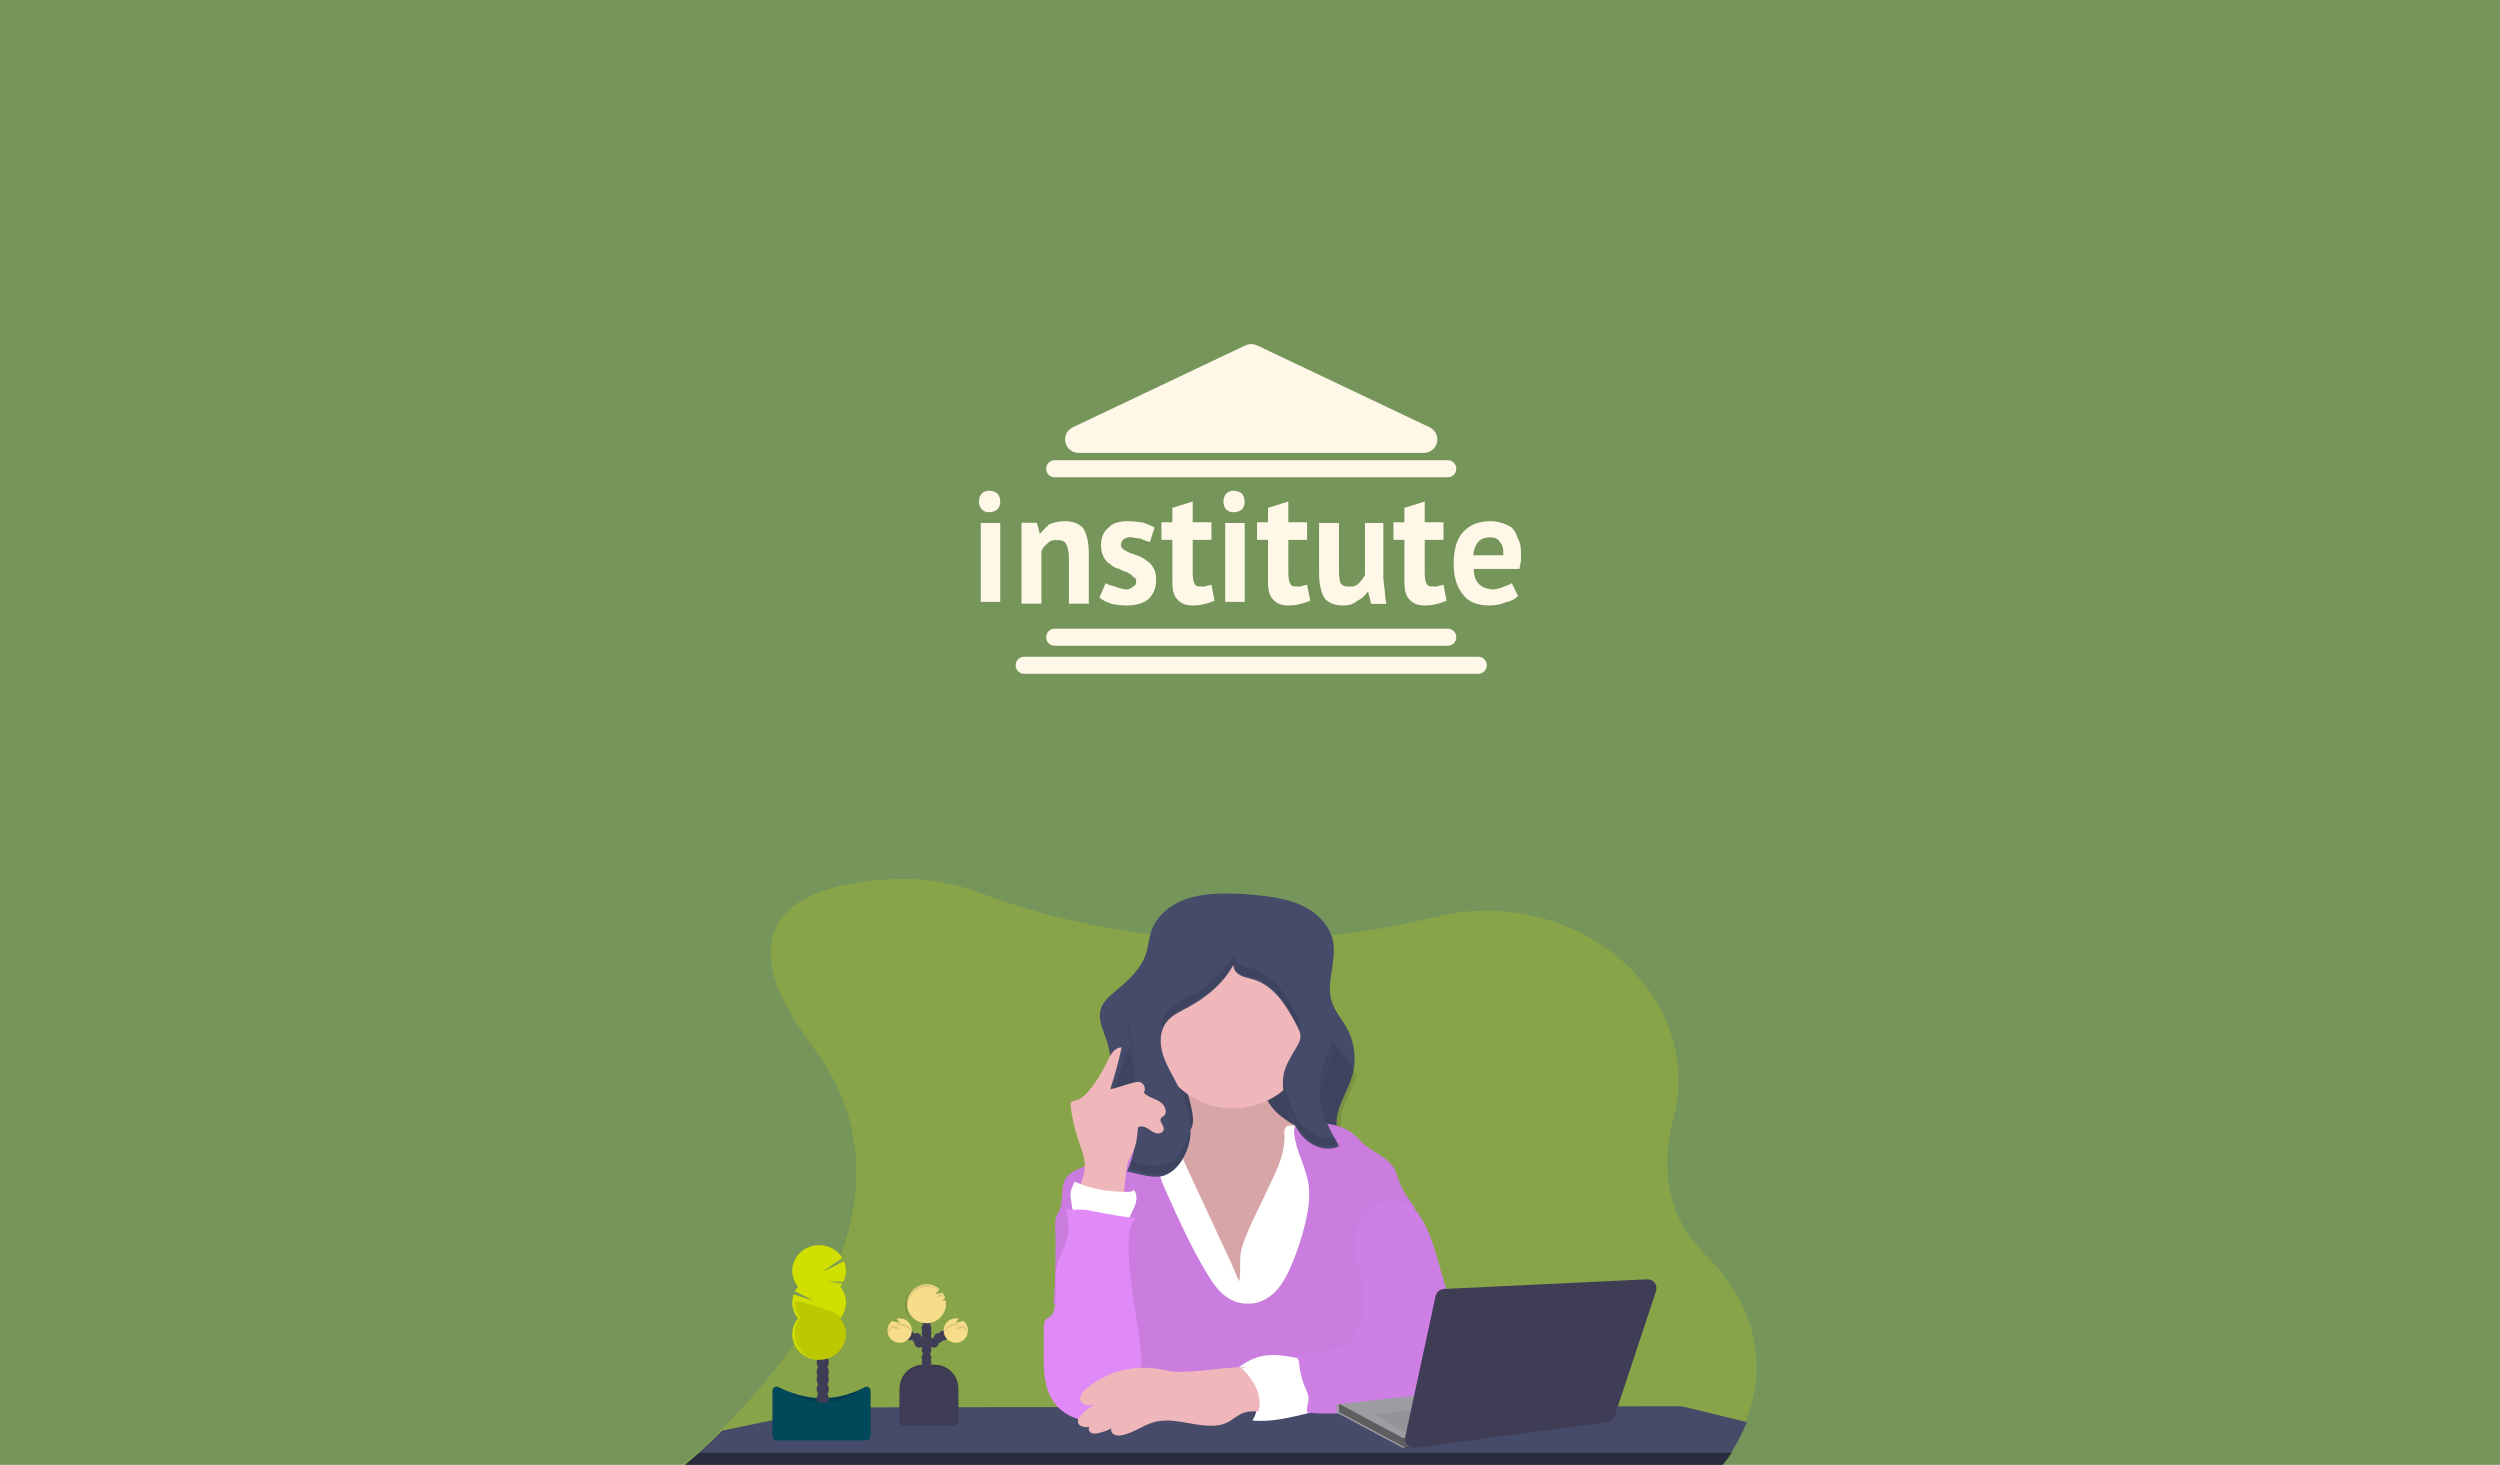
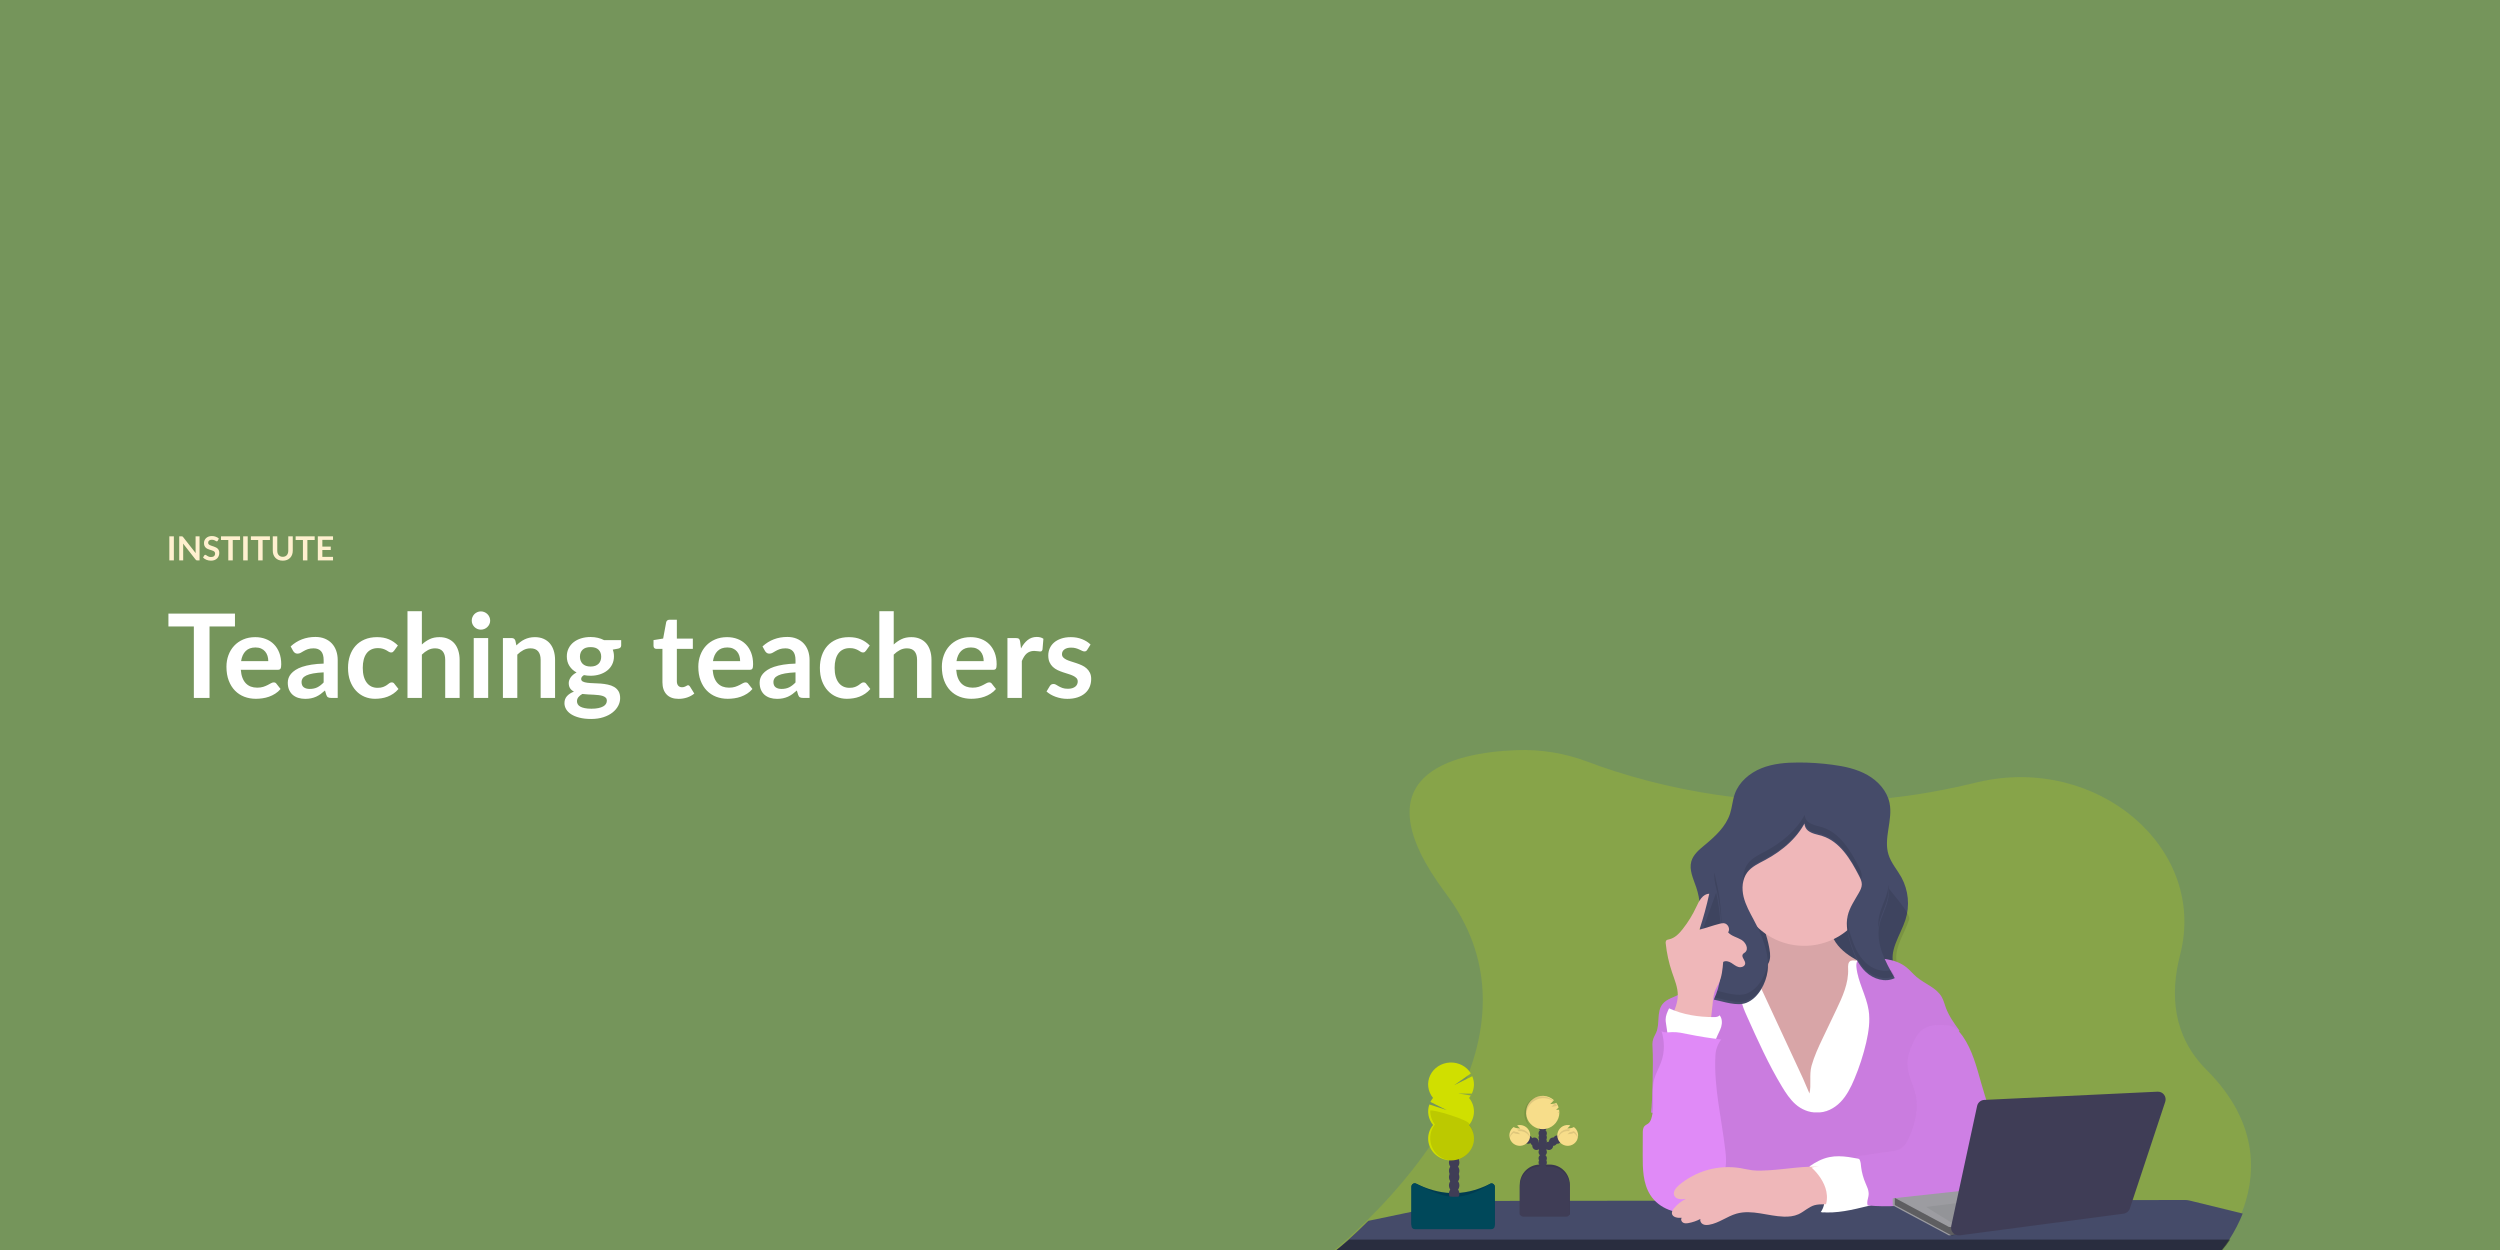
- <svg xmlns="http://www.w3.org/2000/svg" xmlns:xlink="http://www.w3.org/1999/xlink" width="1024px" height="600px" viewBox="0 0 1024 600" version="1.1">
-   <defs>
-     <filter id="filter-1">
-       <feColorMatrix in="SourceGraphic" type="matrix" values="0 0 0 0 1 0 0 0 0 0.941 0 0 0 0 0.81 0 0 0 1 0" />
-     </filter>
-     <path d="M0.725,72.219 L8.706,72.219 L8.706,104.531 L0.725,104.531 L0.725,72.219 Z M0,63.406 C0,62.236 0.376,61.182 1.024,60.259 C1.879,59.436 2.919,59 4.097,59 C5.577,59 6.652,59.436 7.682,60.259 C8.295,61.182 8.706,62.236 8.706,63.406 C8.706,64.705 8.295,65.737 7.682,66.554 C6.652,67.397 5.577,67.812 4.097,67.812 C2.919,67.812 1.879,67.397 1.024,66.554 C0.376,65.737 0,64.705 0,63.406 Z M36.835,105.266 L36.835,86.426 C36.76,83.928 36.392,82 35.582,80.579 C34.916,79.634 33.662,79.042 31.823,79.28 C30.332,79.042 29.015,79.513 28.063,80.579 C26.865,81.397 26.095,82.57 25.557,83.828 L25.557,105.266 L17.412,105.266 L17.412,72.134 L23.677,72.134 L24.93,76.681 L24.93,76.681 C26.095,75.34 27.381,74.113 28.69,72.784 C30.585,72.01 32.65,71.484 34.955,71.484 C36.739,71.484 38.13,71.703 39.341,72.134 C40.575,72.58 41.608,73.303 42.474,74.083 C43.294,75.318 43.927,76.687 44.354,78.63 C44.77,80.149 44.98,82.285 44.98,85.127 L44.98,105.266 L36.835,105.266 Z M64.392,96.231 C64.37,95.192 64.014,94.495 63.137,94.278 C62.587,93.449 61.707,92.969 60.627,92.324 C59.609,92.098 58.456,91.651 57.49,91.022 C55.939,90.736 54.786,90.104 53.725,89.068 C52.689,88.492 51.808,87.467 51.216,86.463 C50.382,84.983 50.025,83.382 49.961,81.253 C50.025,78.196 50.948,75.733 53.098,74.089 C54.639,72.334 57.303,71.484 60.627,71.484 C63.175,71.484 65.335,71.746 67.529,72.136 C69.194,72.792 70.704,73.38 71.922,74.089 L70.039,79.95 C69.005,79.786 67.788,79.372 66.275,78.648 C64.852,78.501 63.363,78.283 61.882,77.997 C59.421,78.283 58.204,79.263 58.118,81.253 C58.204,82.009 58.561,82.641 59.373,83.207 C59.987,83.6 60.868,84.046 61.882,84.509 C62.965,84.874 64.118,85.321 65.647,85.812 C66.635,86.28 67.788,86.901 68.784,87.765 C69.886,88.426 70.766,89.418 71.294,90.37 C72.193,91.858 72.549,93.427 72.549,95.58 C72.549,98.657 71.532,101.261 69.412,103.395 C67.463,105.052 64.412,106 60.627,106 C58.12,106 56.034,105.706 54.353,105.349 C52.133,104.529 50.55,103.843 49.333,102.744 L51.843,96.883 C52.563,97.284 53.842,97.84 55.608,98.185 C57.03,98.929 58.666,99.201 60.627,99.488 C61.56,99.201 62.535,98.962 63.137,98.185 C64.003,98.003 64.37,97.197 64.392,96.231 Z M74.725,71.925 L79.206,71.925 L79.206,66.027 L87.528,63.406 L87.528,71.925 L95.21,71.925 L95.21,79.133 L87.528,79.133 L87.528,92.239 C87.502,94.289 87.727,95.929 88.168,96.826 C88.625,97.91 89.471,98.406 90.729,98.137 C91.568,98.406 92.306,98.318 92.649,98.137 C93.548,97.966 94.243,97.701 95.21,97.481 L96.49,104.034 C95.335,104.525 93.986,105.009 92.649,105.345 C90.905,105.802 89.342,106 87.528,106 C84.805,106 82.633,105.219 81.127,103.379 C79.851,102.093 79.155,99.528 79.206,96.171 L79.206,79.133 L74.725,79.133 L74.725,71.925 Z M100.843,72.219 L108.824,72.219 L108.824,104.531 L100.843,104.531 L100.843,72.219 Z M100.118,63.406 C100.118,62.236 100.493,61.182 101.142,60.259 C101.997,59.436 103.037,59 104.215,59 C105.694,59 106.769,59.436 107.799,60.259 C108.413,61.182 108.824,62.236 108.824,63.406 C108.824,64.705 108.413,65.737 107.799,66.554 C106.769,67.397 105.694,67.812 104.215,67.812 C103.037,67.812 101.997,67.397 101.142,66.554 C100.493,65.737 100.118,64.705 100.118,63.406 Z M113.902,71.925 L118.383,71.925 L118.383,66.027 L126.705,63.406 L126.705,71.925 L134.386,71.925 L134.386,79.133 L126.705,79.133 L126.705,92.239 C126.678,94.289 126.903,95.929 127.345,96.826 C127.802,97.91 128.647,98.406 129.905,98.137 C130.744,98.406 131.483,98.318 131.826,98.137 C132.724,97.966 133.42,97.701 134.386,97.481 L135.667,104.034 C134.511,104.525 133.163,105.009 131.826,105.345 C130.081,105.802 128.519,106 126.705,106 C123.982,106 121.81,105.219 120.303,103.379 C119.027,102.093 118.332,99.528 118.383,96.171 L118.383,79.133 L113.902,79.133 L113.902,71.925 Z M147.439,72.219 L147.439,91.058 C147.348,93.557 147.647,95.484 148.066,96.905 C148.845,97.85 150.012,98.442 151.825,98.204 C153.275,98.442 154.545,97.96 155.585,96.905 C156.568,96.032 157.322,94.849 158.091,93.657 L158.091,72.219 L165.61,72.219 L165.61,94.956 C165.872,96.887 165.954,98.65 166.236,100.153 C166.285,102.111 166.532,103.678 166.863,105.35 L160.597,105.35 L159.344,100.153 L159.344,100.153 C158.169,101.881 156.847,103.262 154.958,104.051 C153.46,105.452 151.457,106 149.319,106 C147.575,106 146.171,105.781 144.933,105.35 C143.693,104.905 142.66,104.182 141.8,103.401 C141.008,102.166 140.378,100.808 139.921,98.854 C139.511,97.39 139.294,95.243 139.294,92.358 L139.294,72.219 L147.439,72.219 Z M169.765,71.925 L174.246,71.925 L174.246,66.027 L182.567,63.406 L182.567,71.925 L190.249,71.925 L190.249,79.133 L182.567,79.133 L182.567,92.239 C182.541,94.289 182.766,95.929 183.208,96.826 C183.665,97.91 184.51,98.406 185.768,98.137 C186.607,98.406 187.346,98.318 187.689,98.137 C188.587,97.966 189.282,97.701 190.249,97.481 L191.529,104.034 C190.374,104.525 189.026,105.009 187.689,105.345 C185.944,105.802 184.382,106 182.567,106 C179.845,106 177.672,105.219 176.166,103.379 C174.89,102.093 174.195,99.528 174.246,96.171 L174.246,79.133 L169.765,79.133 L169.765,71.925 Z M220.747,102.093 C219.744,103.32 218.042,104.202 215.734,104.698 C213.74,105.64 211.453,106 208.842,106 C203.976,106 200.279,104.464 198.191,101.441 C195.601,98.319 194.431,94.103 194.431,89.068 C194.431,82.99 195.747,78.675 198.191,76.043 C201.01,72.923 204.707,71.484 209.469,71.484 C211.056,71.484 212.602,71.702 213.855,72.136 C215.609,72.574 216.946,73.293 218.241,74.089 C219.285,75.298 220.225,76.649 220.747,78.648 C221.645,80.048 222,82.162 222,84.509 C222,85.604 221.948,86.585 222,87.765 C221.739,88.677 221.582,89.766 221.373,91.022 L202.577,91.022 C202.702,93.645 203.381,95.715 204.456,96.883 C205.845,98.504 207.84,99.201 210.722,99.488 C212.309,99.201 213.844,98.929 215.108,98.185 C216.559,97.84 217.593,97.284 218.241,96.883 L220.747,102.093 Z M209.552,78.094 C207.103,78.094 205.44,78.76 204.359,80.097 C203.282,81.427 202.632,83.208 202.412,85.438 L214.745,85.438 C214.878,83.077 214.515,81.263 213.447,80.097 C212.709,78.728 211.288,78.094 209.552,78.094 Z" id="path-2" />
-   </defs>
-   <g id="institute-hero" stroke="none" stroke-width="1" fill="none" fill-rule="evenodd">
-     <rect id="Rectangle" fill="#75955B" x="0" y="0" width="1024" height="600" />
-     <g id="undraw_teacher_35j2" transform="translate(279, 360)">
+ <svg xmlns="http://www.w3.org/2000/svg" width="1200px" height="600px" viewBox="0 0 1200 600" version="1.1">
+   <g id="institute_hero" stroke="none" stroke-width="1" fill="none" fill-rule="evenodd">
+     <rect id="Rectangle" fill="#75955B" x="0" y="0" width="1200" height="600" />
+     <g id="Group-43" transform="translate(80, 253)" font-family="Lato-Bold, Lato" font-weight="bold">
+       <text id="Teaching-teachers" font-size="56" fill="#FFFFFF">
+         <tspan x="0" y="82">Teaching teachers</tspan>
+       </text>
+       <text id="INSTITUTE" font-size="16" fill="#FFF0CF">
+         <tspan x="0" y="16">INSTITUTE</tspan>
+       </text>
+     </g>
+     <g id="undraw_teacher_35j2" transform="translate(640, 360)">
      <path d="M435.838,222.655 C434.131,226.867 432.028,230.909 429.56,234.726 C428.402,236.546 427.132,238.292 425.756,239.954 C425.744,239.971 425.73,239.986 425.714,240 L0.5,240 L0.557,239.954 C0.94,239.656 3.186,237.839 6.679,234.726 C9.185,232.496 12.33,229.597 15.862,226.109 C44.745,197.71 100.227,130.49 54.02,68.912 C11.064,11.667 57.314,1.279 87.823,0.067 C99.545,-0.392 111.239,1.519 122.205,5.685 C136.3,11.04 162.061,19.248 195.624,23.011 C196.726,23.134 197.835,23.256 198.96,23.367 C216.729,25.176 234.618,25.501 252.441,24.339 L252.441,24.339 C252.966,24.308 253.494,24.27 254.025,24.231 C271.657,22.994 289.155,20.288 306.336,16.142 C307.449,15.871 308.548,15.614 309.642,15.358 C366.892,2.117 419.669,47.245 406.473,98.244 C401.595,117.107 402.834,137.214 419.099,153.481 C445.729,180.032 442.503,206.182 435.838,222.655 Z" id="Path" fill="#D0DF00" fill-rule="nonzero" opacity="0.198" />
      <path d="M436.5,222.511 C434.793,226.77 432.693,230.856 430.225,234.714 C429.068,236.554 427.799,238.32 426.425,240 L1.5,240 C1.882,239.698 4.127,237.862 7.618,234.714 C10.122,232.46 13.265,229.529 16.795,226.003 L61.581,216.646 C62.16,216.525 62.749,216.464 63.34,216.464 L111.085,216.394 L111.135,216.394 L134.784,216.363 L134.838,216.363 L154.797,216.34 L167.863,216.34 L167.863,216.34 L181.245,216.34 L236.084,216.263 L236.172,216.263 L240.42,216.263 L247.884,216.263 L257.202,216.263 L259.68,216.263 L269.097,216.155 L272.21,216.155 L299.602,216.116 L308.351,216.116 L308.351,216.116 L312.557,216.116 L312.557,216.116 L344.197,216.073 L353.619,216.073 L383.588,216.031 L408.886,216 C409.59,216 410.292,216.085 410.977,216.251 L436.5,222.511 Z" id="Path" fill="#454B69" fill-rule="nonzero" />
      <path d="M7.622,235 L430.5,235 C429.342,236.741 428.072,238.41 426.697,240 L1.5,240 C1.875,239.696 4.121,237.959 7.622,235 Z" id="Path" />
      <path d="M7.622,235 L430.5,235 C429.342,236.741 428.072,238.41 426.697,240 L1.5,240 C1.875,239.696 4.121,237.959 7.622,235 Z" id="Path" fill="#000000" fill-rule="nonzero" opacity="0.4" />
      <path d="M280.5,115.818 L279.654,115.982 L241.4,123.351 C230.289,125.491 219.018,127.643 207.732,126.821 C199.556,126.225 191.918,123.794 184.062,121.661 C179.621,120.454 174.914,119.972 173.408,114.988 C171.331,108.109 174.712,97.924 175.509,90.953 C176.271,84.111 176.721,77.098 175.364,70.337 C175.062,68.818 174.665,67.319 174.174,65.851 C172.814,61.803 170.675,57.595 171.83,53.487 C172.741,50.227 175.52,47.899 178.12,45.744 C183.212,41.54 188.411,36.827 190.431,30.525 C191.422,27.467 191.609,24.177 192.676,21.142 C194.7,15.371 199.785,11.056 205.441,8.771 C211.098,6.485 217.318,6 223.421,6 C228.809,6 234.192,6.359 239.533,7.074 C245.357,7.838 251.234,9.096 256.353,11.993 C261.472,14.89 265.787,19.636 266.98,25.423 C268.669,33.605 263.98,42.319 266.496,50.265 C267.762,54.282 270.689,57.526 272.72,61.203 C276.067,67.417 276.755,74.727 274.626,81.459 C272.194,89.015 266.241,96.659 269.29,103.985 C271.23,108.644 276.185,111.132 279.639,114.824 C279.946,115.155 280.233,115.486 280.5,115.818 Z" id="Path" fill="#454B69" fill-rule="nonzero" />
      <path d="M281.5,114.794 L281.5,115.927 L242.857,123.332 C231.632,125.483 220.247,127.646 208.845,126.82 C200.586,126.221 192.87,123.778 184.934,121.635 C180.448,120.421 175.693,119.937 174.172,114.928 C172.073,108.014 175.489,97.778 176.293,90.772 C177.063,83.896 188.919,58.795 187.548,52 L258.397,55.073 C258.875,58.826 277.599,77.662 276.433,81.261 C273.976,88.855 267.962,96.537 271.042,103.9 C273.006,108.583 278.011,111.083 281.5,114.794 Z" id="Path" fill="#000000" fill-rule="nonzero" opacity="0.1" />
      <path d="M209.338,95.48 C209.754,97.846 209.976,100.45 208.769,102.514 C207.161,105.282 203.655,106.165 200.519,106.792 L189.634,108.971 C188.893,109.12 188.107,109.289 187.553,109.797 C186.9,110.382 186.678,111.307 186.583,112.179 C186.143,116.124 187.537,120.012 188.809,123.77 C191.38,131.382 193.537,139.154 196.788,146.499 C200.038,153.843 204.499,160.854 210.865,165.763 C217.232,170.672 225.657,173.287 233.452,171.368 C240.243,169.697 245.811,164.899 250.612,159.81 C254.573,155.605 258.277,151.017 260.199,145.562 C261.524,141.815 261.955,137.824 262.372,133.871 C263.016,127.81 263.66,121.749 264.304,115.688 C264.606,112.844 264.805,109.644 262.96,107.461 C262.15,106.502 261.05,105.863 259.927,105.271 C255.749,103.049 251.349,101.214 247.461,98.538 C243.573,95.862 240.125,92.176 238.944,87.604 C238.238,84.859 238.364,81.869 237.161,79.312 C235.816,76.445 232.96,74.502 229.904,73.65 C226.849,72.797 223.625,72.912 220.478,73.268 C217.331,73.623 205.201,74.533 203.899,78.085 C203.2,79.996 206.099,84.098 206.786,85.979 C207.918,89.064 208.772,92.243 209.338,95.48 Z" id="Path" fill="#EFB7B9" fill-rule="nonzero" />
      <path d="M209.338,95.48 C209.754,97.846 209.976,100.45 208.769,102.514 C207.161,105.282 203.655,106.165 200.519,106.792 L189.634,108.971 C188.893,109.12 188.107,109.289 187.553,109.797 C186.9,110.382 186.678,111.307 186.583,112.179 C186.143,116.124 187.537,120.012 188.809,123.77 C191.38,131.382 193.537,139.154 196.788,146.499 C200.038,153.843 204.499,160.854 210.865,165.763 C217.232,170.672 225.657,173.287 233.452,171.368 C240.243,169.697 245.811,164.899 250.612,159.81 C254.573,155.605 258.277,151.017 260.199,145.562 C261.524,141.815 261.955,137.824 262.372,133.871 C263.016,127.81 263.66,121.749 264.304,115.688 C264.606,112.844 264.805,109.644 262.96,107.461 C262.15,106.502 261.05,105.863 259.927,105.271 C255.749,103.049 251.349,101.214 247.461,98.538 C243.573,95.862 240.125,92.176 238.944,87.604 C238.238,84.859 238.364,81.869 237.161,79.312 C235.816,76.445 232.96,74.502 229.904,73.65 C226.849,72.797 223.625,72.912 220.478,73.268 C217.331,73.623 205.201,74.533 203.899,78.085 C203.2,79.996 206.099,84.098 206.786,85.979 C207.918,89.064 208.772,92.243 209.338,95.48 Z" id="Path" fill="#000000" fill-rule="nonzero" opacity="0.1" />
      <path d="M234.893,138.354 L241.321,124.892 C244.333,118.583 247.411,111.954 247.092,104.987 C247.03,103.602 247.015,101.87 248.246,101.242 C248.78,101.026 249.362,100.953 249.935,101.029 C256.702,101.372 263.38,102.708 269.75,104.994 C270.985,105.436 272.251,105.946 273.116,106.92 C273.982,107.894 274.332,109.203 274.628,110.459 C275.637,114.704 276.373,119.009 276.832,123.347 C277.987,134.085 277.413,144.918 276.832,155.691 L275.124,188.579 C275.134,189.046 275.038,189.508 274.844,189.934 C274.42,190.695 273.466,190.95 272.609,191.094 C269.304,191.654 265.926,191.54 262.58,191.414 C239.036,190.531 215.37,189.177 191.98,192 C192.085,188.578 192.03,185.153 191.815,181.726 C190.888,166.928 187.01,152.491 183.201,138.153 C180.982,129.781 178.831,120.649 182.405,112.761 C182.931,111.515 183.686,110.377 184.632,109.404 C186.152,107.932 188.225,107.156 190.28,106.6 C193.823,105.647 197.494,105.236 201.163,105.382 L225.418,157.616 C226.526,160.006 227.438,162.521 228.542,164.88 C229.534,160.805 228.342,156.03 229.534,151.612 C230.819,147.026 232.843,142.639 234.893,138.354 Z" id="Path" fill="#FFFFFF" fill-rule="nonzero" />
      <path d="M231.968,173.967 C236.3,174.236 240.509,172.043 243.489,168.944 C246.469,165.844 248.435,161.914 250.098,157.942 C252.488,152.28 254.388,146.429 255.777,140.45 C256.929,135.366 257.747,130.104 256.953,124.953 C255.854,117.84 251.78,111.375 251.085,104.213 C250.966,102.961 251.043,101.497 252.06,100.742 C252.69,100.275 253.519,100.211 254.303,100.165 C261.545,99.74 269.502,99.82 275.113,104.361 C276.822,105.742 278.208,107.468 279.878,108.89 C283.857,112.305 289.479,114.042 292.032,118.576 C292.923,120.154 293.35,121.941 293.972,123.64 C295.439,127.661 297.977,131.197 300.5,134.676 C298.054,144.873 295.243,155.078 292.797,165.275 C291.364,171.258 289.92,177.263 287.67,182.992 C286.195,186.747 284.341,190.579 284.794,194.6 C284.974,196.182 285.508,197.696 285.973,199.221 C287.602,204.573 288.365,210.147 288.235,215.734 L178.659,216 C183.909,208.564 185.449,199.445 184.915,190.397 C184.658,186.061 183.667,181.698 181.459,177.946 C177.98,172.066 171.858,168.234 165.825,164.953 C161.601,162.677 157.066,175.484 152.5,174.016 C153.237,168.864 153.575,148.978 153.268,143.792 C153.168,142.092 153.015,140.347 153.545,138.724 C153.906,137.612 154.57,136.618 155.019,135.537 C156.82,131.208 155.104,125.674 158.014,121.99 C160.027,119.429 163.556,118.701 166.424,117.123 C169.37,115.499 171.647,112.95 174.212,110.772 C179.246,106.55 185.396,103.837 191.939,102.953 C193.847,105.927 195.007,109.309 195.322,112.817 C195.518,115.021 195.375,117.255 195.687,119.448 C196.113,122.419 197.357,125.207 198.59,127.953 C203.724,139.406 208.877,150.894 215.383,161.649 C217.222,164.683 219.223,167.718 221.888,170.082 C224.553,172.445 228.389,174.133 231.968,173.967 Z" id="Path" fill="#E08AF7" fill-rule="nonzero" />
      <path d="M231.968,173.967 C236.3,174.236 240.509,172.043 243.489,168.944 C246.469,165.844 248.435,161.914 250.098,157.942 C252.488,152.28 254.388,146.429 255.777,140.45 C256.929,135.366 257.747,130.104 256.953,124.953 C255.854,117.84 251.78,111.375 251.085,104.213 C250.966,102.961 251.043,101.497 252.06,100.742 C252.69,100.275 253.519,100.211 254.303,100.165 C261.545,99.74 269.502,99.82 275.113,104.361 C276.822,105.742 278.208,107.468 279.878,108.89 C283.857,112.305 289.479,114.042 292.032,118.576 C292.923,120.154 293.35,121.941 293.972,123.64 C295.439,127.661 297.977,131.197 300.5,134.676 C298.054,144.873 295.243,155.078 292.797,165.275 C291.364,171.258 289.92,177.263 287.67,182.992 C286.195,186.747 284.341,190.579 284.794,194.6 C284.974,196.182 285.508,197.696 285.973,199.221 C287.602,204.573 288.365,210.147 288.235,215.734 L178.659,216 C183.909,208.564 185.449,199.445 184.915,190.397 C184.658,186.061 183.667,181.698 181.459,177.946 C177.98,172.066 171.858,168.234 165.825,164.953 C161.601,162.677 157.066,175.484 152.5,174.016 C153.237,168.864 153.575,148.978 153.268,143.792 C153.168,142.092 153.015,140.347 153.545,138.724 C153.906,137.612 154.57,136.618 155.019,135.537 C156.82,131.208 155.104,125.674 158.014,121.99 C160.027,119.429 163.556,118.701 166.424,117.123 C169.37,115.499 171.647,112.95 174.212,110.772 C179.246,106.55 185.396,103.837 191.939,102.953 C193.847,105.927 195.007,109.309 195.322,112.817 C195.518,115.021 195.375,117.255 195.687,119.448 C196.113,122.419 197.357,125.207 198.59,127.953 C203.724,139.406 208.877,150.894 215.383,161.649 C217.222,164.683 219.223,167.718 221.888,170.082 C224.553,172.445 228.389,174.133 231.968,173.967 Z" id="Path" fill="#000000" fill-rule="nonzero" opacity="0.1" />
      <circle id="Oval" fill="#EFB7B9" fill-rule="nonzero" cx="226" cy="61.5" r="32.5" />
      <path d="M208.468,105.985 C209.367,97.491 205.842,89.181 201.85,81.634 C199.938,78.027 197.889,74.431 196.929,70.467 C195.969,66.504 196.244,62.016 198.699,58.757 C200.787,55.985 204.098,54.488 207.161,52.86 C215.806,48.265 223.709,41.51 227.51,32.476 C225.361,33.648 225.919,37.144 227.816,38.688 C229.712,40.231 232.297,40.53 234.629,41.265 C243.133,43.945 248.233,52.439 252.325,60.373 C252.994,61.668 253.674,63.035 253.667,64.494 C253.659,65.953 252.994,67.247 252.298,68.488 C250.279,72.087 247.809,75.545 246.891,79.57 C245.84,84.165 246.949,88.998 248.39,93.505 C249.92,98.299 251.95,103.132 255.62,106.571 C259.291,110.009 264.984,111.717 269.5,109.496 C264.992,101.734 260.323,93.061 262.082,84.261 C262.931,80.048 265.214,76.219 266.185,72.03 C268.036,64.038 264.954,55.816 261.929,48.188 L252.89,25.423 C251.51,21.942 249.939,18.227 246.773,16.255 C244.632,14.926 242.039,14.582 239.531,14.341 C231.456,13.621 223.09,13.858 215.573,16.868 C201.877,22.348 193.289,35.858 186.475,48.962 C184.433,52.887 182.418,57.057 182.503,61.484 C182.548,63.912 183.225,66.274 183.776,68.641 C186.016,78.275 186.139,88.259 186.253,98.15 C186.341,105.74 185.948,112.893 182.633,119.805 C187.175,120.709 193.763,123.148 198.259,121.363 C204.121,119.043 207.73,111.893 208.468,105.985 Z" id="Path" fill="#454B69" fill-rule="nonzero" />
      <g id="Group" opacity="0.1" transform="translate(182.5, 31)" fill="#000000" fill-rule="nonzero">
        <path d="M4.095,66.013 C4.111,64.937 4.111,63.852 4.095,62.756 C3.981,52.906 3.86,42.964 1.634,33.369 C1.136,31.501 0.748,29.607 0.471,27.694 C0.393,28.351 0.359,29.012 0.369,29.673 C0.414,32.091 1.087,34.444 1.634,36.801 C3.849,46.339 3.985,56.219 4.095,66.013 Z" id="Path" />
        <path d="M83.535,40.161 C84.034,37.932 84.2,35.642 84.029,33.365 C83.955,34.497 83.789,35.622 83.535,36.728 C82.57,40.923 80.302,44.703 79.459,48.909 C79.095,50.764 78.993,52.662 79.155,54.545 C79.215,53.806 79.317,53.07 79.459,52.341 C80.302,48.135 82.57,44.34 83.535,40.161 Z" id="Path" />
        <path d="M70.801,30.905 C70.986,30.363 71.086,29.796 71.097,29.223 C71.097,27.77 70.428,26.409 69.763,25.12 C65.698,17.218 60.645,8.767 52.181,6.09 C49.864,5.358 47.299,5.061 45.411,3.524 C44.429,2.675 43.83,1.466 43.747,0.168 C39.629,7.757 32.555,13.561 24.888,17.638 C21.849,19.258 18.555,20.75 16.481,23.511 C14.532,26.104 13.966,29.479 14.304,32.743 C14.495,30.648 15.248,28.644 16.481,26.943 C18.555,24.182 21.845,22.691 24.888,21.07 C32.555,16.993 39.629,11.189 43.747,3.6 C43.83,4.898 44.429,6.107 45.411,6.956 C47.311,8.481 49.864,8.79 52.181,9.522 C60.63,12.192 65.698,20.65 69.763,28.552 C70.175,29.305 70.522,30.092 70.801,30.905 Z" id="Path" />
        <path d="M73.038,71.127 C69.391,67.694 67.381,62.889 65.854,58.115 C64.938,55.433 64.326,52.655 64.03,49.836 C63.677,53.752 64.646,57.76 65.854,61.547 C67.374,66.322 69.391,71.134 73.038,74.559 C76.685,77.983 82.342,79.684 86.829,77.472 C86.29,76.546 85.754,75.604 85.222,74.654 C81.054,75.833 76.267,74.155 73.038,71.127 Z" id="Path" />
        <path d="M26.187,70.543 C25.454,76.428 21.868,83.547 16.029,85.874 C11.975,87.487 6.204,85.633 1.801,84.608 C1.422,85.678 0.988,86.728 0.501,87.754 C5.015,88.654 11.561,91.083 16.029,89.306 C21.868,86.98 25.454,79.86 26.187,73.975 C26.338,72.503 26.366,71.021 26.271,69.544 C26.248,69.876 26.214,70.211 26.187,70.543 Z" id="Path" />
      </g>
      <path d="M256.458,196.96 C250.36,196.012 244.17,194.181 238.123,195.412 C234.618,196.124 231.413,197.834 228.5,199.901 C230.103,201.159 231.974,202.281 232.992,204.03 C233.624,205.24 234.099,206.524 234.405,207.85 C235.044,210.172 235.688,212.54 235.787,214.955 C235.885,217.37 235.392,219.885 233.923,221.832 C241.613,222.575 249.065,220.718 256.565,218.903 C257.422,218.755 258.239,218.432 258.961,217.954 C260.145,217.041 260.492,215.416 260.5,213.933 C260.5,211.286 259.742,208.705 258.972,206.166 C258.057,203.121 257.378,199.986 256.458,196.96 Z" id="Path" fill="#FFFFFF" fill-rule="nonzero" />
      <path d="M295.252,132.242 C298.171,132.622 300.434,134.972 302.101,137.386 C306.776,144.106 308.793,152.254 311.037,160.124 C313.827,169.911 317.108,179.545 320.88,189.023 C321.692,191.212 322.679,193.333 323.832,195.364 C324.772,196.932 325.913,198.439 326.328,200.219 C327.332,204.525 323.775,208.572 320.065,210.971 C318.088,212.301 315.929,213.34 313.655,214.054 C311.441,214.715 309.131,214.965 306.837,215.216 L285.718,217.494 C275.998,218.549 266.19,219.605 256.465,218.587 C255.853,216.461 257.055,214.958 256.968,212.744 C256.907,211.161 256.207,209.688 255.583,208.23 C254.432,205.634 253.672,202.882 253.327,200.064 C253.216,199.027 253.178,197.964 252.783,197 C252.387,196.036 251.539,195.17 250.5,195.102 C256.207,194.536 260.54,193.462 266.247,192.892 C268.366,192.679 270.569,192.44 272.376,191.316 C274.617,189.923 275.872,187.41 276.869,184.972 C279.338,178.936 280.928,172.284 279.631,165.891 C278.566,160.648 275.595,155.766 275.61,150.416 C275.61,147.231 276.698,144.144 277.984,141.228 C279.346,138.146 281.123,134.995 284.113,133.43 C287.103,131.866 291.878,131.786 295.252,132.242 Z" id="Path" fill="#E08AF7" fill-rule="nonzero" />
      <path d="M295.252,132.242 C298.171,132.622 300.434,134.972 302.101,137.386 C306.776,144.106 308.793,152.254 311.037,160.124 C313.827,169.911 317.108,179.545 320.88,189.023 C321.692,191.212 322.679,193.333 323.832,195.364 C324.772,196.932 325.913,198.439 326.328,200.219 C327.332,204.525 323.775,208.572 320.065,210.971 C318.088,212.301 315.929,213.34 313.655,214.054 C311.441,214.715 309.131,214.965 306.837,215.216 L285.718,217.494 C275.998,218.549 266.19,219.605 256.465,218.587 C255.853,216.461 257.055,214.958 256.968,212.744 C256.907,211.161 256.207,209.688 255.583,208.23 C254.432,205.634 253.672,202.882 253.327,200.064 C253.216,199.027 253.178,197.964 252.783,197 C252.387,196.036 251.539,195.17 250.5,195.102 C256.207,194.536 260.54,193.462 266.247,192.892 C268.366,192.679 270.569,192.44 272.376,191.316 C274.617,189.923 275.872,187.41 276.869,184.972 C279.338,178.936 280.928,172.284 279.631,165.891 C278.566,160.648 275.595,155.766 275.61,150.416 C275.61,147.231 276.698,144.144 277.984,141.228 C279.346,138.146 281.123,134.995 284.113,133.43 C287.103,131.866 291.878,131.786 295.252,132.242 Z" id="Path" fill="#000000" fill-rule="nonzero" opacity="0.08" />
      <path d="M162.446,128.017 C163.863,124.734 165.303,121.344 165.342,117.783 C165.385,113.932 163.781,110.276 162.555,106.619 C161.039,102.145 160.03,97.523 159.545,92.835 C159.444,92.386 159.514,91.917 159.74,91.514 C160.064,91.068 160.689,90.977 161.239,90.859 C163.941,90.257 165.982,88.128 167.669,85.983 C170.285,82.672 172.494,79.072 174.251,75.258 C175.543,72.451 177.292,69.027 180.446,69 C179.176,74.82 177.602,80.572 175.73,86.235 C179.029,85.412 182.164,84.216 185.463,83.393 C186.108,83.194 186.785,83.107 187.461,83.134 C189.437,83.336 190.647,85.945 189.499,87.526 C191.112,89.369 193.793,89.864 195.902,91.129 C198.01,92.393 199.524,95.524 197.65,97.113 C197.283,97.421 196.819,97.638 196.553,98.034 C195.648,99.398 197.865,100.963 197.682,102.578 C197.533,103.9 195.796,104.517 194.481,104.166 C193.165,103.816 192.138,102.856 190.967,102.152 C189.796,101.447 188.266,101.009 187.13,101.74 C186.825,105.324 186.497,108.977 184.908,112.241 C184.327,113.433 183.581,114.549 183.113,115.787 C182.664,117.137 182.387,118.535 182.285,119.95 L180.868,132.591 C174.106,133.913 168.044,131.936 162.446,128.017 Z" id="Path" fill="#EFB7B9" fill-rule="nonzero" />
      <path d="M160.917,139.506 L159.695,131.386 C159.579,130.725 159.513,130.056 159.5,129.386 C159.5,127.505 160.343,125.711 161.159,124 C167.919,127.099 175.227,128.201 182.685,128.205 C183.669,128.205 184.792,128.114 185.404,127.359 C186.672,128.791 186.711,131.097 186.171,132.917 C185.63,134.737 184.592,136.377 183.903,138.152 C183.554,139.051 183.271,140.033 182.605,140.725 C181.57,141.819 179.893,142.007 178.368,142 C176.764,141.99 175.165,141.84 173.588,141.552 C169.505,140.808 165,138.788 160.917,139.506 Z" id="Path" fill="#FFFFFF" fill-rule="nonzero" />
      <path d="M186.217,138.939 C180.905,138.347 175.627,137.513 170.384,136.437 C167.814,135.91 165.219,135.322 162.598,135.425 C160.892,135.493 159.058,135.826 157.557,135 C159.019,139.864 159.108,144.989 157.359,149.762 C156.324,152.605 154.745,155.255 153.985,158.182 C152.403,164.304 154.575,170.98 152.597,176.993 C152.388,177.778 151.977,178.499 151.403,179.085 C150.798,179.627 149.972,179.908 149.414,180.495 C148.591,181.36 148.541,182.66 148.537,183.839 L148.502,194.283 C148.479,200.933 148.568,207.984 152.159,213.617 C156.254,220.062 164.874,223.402 172.378,221.442 C174.373,220.943 176.242,220.049 177.869,218.815 C180.474,216.79 182.134,213.864 183.759,211.013 C185.698,207.601 187.637,204.113 188.261,200.273 C188.703,197.555 188.455,194.78 188.137,192.046 C186.384,176.883 182.58,161.848 183.398,146.627 C183.521,143.844 184.504,141.164 186.217,138.939 L186.217,138.939 Z" id="Path" fill="#E08AF7" fill-rule="nonzero" />
      <path d="M209.137,201.724 C206.457,201.879 203.758,202.034 201.089,201.724 C199.161,201.492 197.28,201.015 195.367,200.69 C184.797,198.976 174.009,201.986 165.835,208.932 C164.354,210.202 162.858,212.15 163.675,213.928 C164.554,215.841 167.242,215.787 169.313,215.431 C167.078,216.503 165.103,218.054 163.529,219.974 C162.95,220.683 162.403,221.523 162.515,222.441 C162.75,224.358 165.341,224.707 167.257,224.54 C166.633,225.214 167.053,226.407 167.847,226.864 C168.642,227.321 169.629,227.228 170.527,227.062 C172.513,226.696 174.433,226.029 176.219,225.082 C175.856,226.031 176.485,227.143 177.375,227.615 C178.266,228.088 179.35,228.053 180.348,227.89 C185.06,227.116 188.993,223.824 193.59,222.53 C200.939,220.466 208.628,223.758 216.266,223.99 C218.657,224.064 221.109,223.82 223.288,222.828 C225.96,221.608 228.115,219.319 230.938,218.506 C234.073,217.608 237.67,218.642 240.539,217.089 C242.625,215.961 240.744,207.274 240.211,205.601 C239.236,202.541 238.257,200.512 235.006,200.202 C226.781,199.393 217.423,201.244 209.137,201.724 Z" id="Path" fill="#EFB7B9" fill-rule="nonzero" />
      <path d="M229.5,200.409 C229.5,200.409 241.854,210.734 234.726,222 L248.5,217.304 L248.5,207.447 C248.5,206.979 243.27,199.941 243.27,199.941 L237.091,199 L229.5,200.409 Z" id="Path" fill="#FFFFFF" fill-rule="nonzero" />
      <path d="M99.16,199 L103.84,199 C109.175,199 113.5,203.325 113.5,208.66 L113.5,223 L89.5,223 L89.5,208.66 C89.5,206.098 90.518,203.641 92.329,201.829 C94.141,200.018 96.598,199 99.16,199 Z" id="Path" fill="#3F3D56" fill-rule="nonzero" />
      <path d="M99.16,199 L103.84,199 C109.175,199 113.5,203.325 113.5,208.66 L113.5,223 L89.5,223 L89.5,208.66 C89.5,206.098 90.518,203.641 92.329,201.829 C94.141,200.018 96.598,199 99.16,199 Z" id="Path" fill="#000000" fill-rule="nonzero" opacity="0.1" />
      <circle id="Oval" fill="#3F3D56" fill-rule="nonzero" cx="100.5" cy="203" r="2" />
      <circle id="Oval" fill="#3F3D56" fill-rule="nonzero" cx="100.5" cy="201" r="2" />
      <circle id="Oval" fill="#3F3D56" fill-rule="nonzero" cx="100.5" cy="198" r="2" />
      <circle id="Oval" fill="#3F3D56" fill-rule="nonzero" cx="100.5" cy="196" r="2" />
      <circle id="Oval" fill="#3F3D56" fill-rule="nonzero" cx="100.5" cy="193" r="2" />
      <circle id="Oval" fill="#3F3D56" fill-rule="nonzero" cx="100.5" cy="191" r="2" />
      <circle id="Oval" fill="#3F3D56" fill-rule="nonzero" cx="100.5" cy="188" r="2" />
      <circle id="Oval" fill="#3F3D56" fill-rule="nonzero" cx="103.5" cy="190" r="2" />
      <circle id="Oval" fill="#3F3D56" fill-rule="nonzero" cx="105.5" cy="188" r="2" />
      <circle id="Oval" fill="#3F3D56" fill-rule="nonzero" cx="107.5" cy="187" r="2" />
      <circle id="Oval" fill="#3F3D56" fill-rule="nonzero" cx="100.5" cy="186" r="2" />
      <circle id="Oval" fill="#3F3D56" fill-rule="nonzero" cx="100.5" cy="184" r="2" />
      <circle id="Oval" fill="#3F3D56" fill-rule="nonzero" cx="100.5" cy="181" r="2" />
      <circle id="Oval" fill="#3F3D56" fill-rule="nonzero" cx="100.5" cy="179" r="2" />
      <path d="M108.329,172.645 C107.859,172.713 107.389,172.762 106.919,172.792 C107.356,172.411 107.762,171.995 108.132,171.549 C107.871,170.757 107.487,170.011 106.995,169.339 C106.528,169.601 106.011,169.764 105.478,169.816 C105.012,169.885 104.542,169.934 104.072,169.968 C104.69,169.464 105.266,168.705 105.873,168.072 C103.072,165.534 98.876,165.302 95.812,167.518 C92.749,169.733 91.655,173.79 93.189,177.246 C94.723,180.701 98.466,182.61 102.164,181.824 C105.862,181.038 108.504,177.771 108.5,173.991 C108.5,173.529 108.46,173.069 108.379,172.614 L108.329,172.645 Z" id="Path" fill="#F7DD8A" fill-rule="nonzero" />
      <path d="M115.453,180.978 C114.944,181.292 114.369,181.483 113.774,181.537 C113.279,181.609 112.781,181.666 112.283,181.698 C112.812,181.223 113.307,180.71 113.762,180.163 C111.266,179.512 108.685,180.866 107.803,183.289 C106.92,185.712 108.026,188.409 110.355,189.516 C112.684,190.622 115.473,189.775 116.794,187.561 C118.115,185.346 117.534,182.49 115.453,180.966 L115.453,180.978 Z" id="Path" fill="#F7DD8A" fill-rule="nonzero" />
      <circle id="Oval" fill="#3F3D56" fill-rule="nonzero" cx="97.5" cy="190" r="2" />
      <circle id="Oval" fill="#3F3D56" fill-rule="nonzero" cx="96.5" cy="188" r="2" />
      <circle id="Oval" fill="#3F3D56" fill-rule="nonzero" cx="93.5" cy="187" r="2" />
      <path d="M86.547,180.978 C87.056,181.292 87.631,181.483 88.226,181.537 C88.721,181.609 89.219,181.666 89.717,181.698 C89.187,181.224 88.692,180.711 88.238,180.163 C90.734,179.512 93.315,180.866 94.197,183.289 C95.08,185.712 93.974,188.409 91.645,189.516 C89.316,190.622 86.527,189.775 85.206,187.561 C83.885,185.346 84.466,182.49 86.547,180.966 L86.547,180.978 Z" id="Path" fill="#F7DD8A" fill-rule="nonzero" />
      <path d="M99.167,200 L103.844,200 C109.177,200 113.5,204.325 113.5,209.66 L113.5,222.362 C113.5,223.266 112.767,224 111.862,224 L91.138,224 C90.703,224 90.287,223.827 89.98,223.52 C89.673,223.213 89.5,222.796 89.5,222.362 L89.5,209.66 C89.5,207.096 90.519,204.637 92.332,202.825 C94.145,201.013 96.604,199.997 99.167,200 Z" id="Path" fill="#3F3D56" fill-rule="nonzero" />
      <g id="Group" opacity="0.1" transform="translate(91.5, 166)" fill="#000000" fill-rule="nonzero">
        <path d="M16.739,7.591 C16.54,7.803 16.329,8.003 16.107,8.191 C16.332,8.191 16.553,8.155 16.779,8.132 C16.771,7.95 16.759,7.768 16.739,7.591 Z" id="Path" />
        <path d="M13.157,5.246 C13.651,5.214 14.138,5.163 14.628,5.092 C15.068,5.036 15.498,4.92 15.905,4.745 C15.705,4.35 15.475,3.971 15.217,3.612 C14.971,3.761 14.705,3.874 14.426,3.947 C14.039,4.413 13.614,4.848 13.157,5.246 L13.157,5.246 Z" id="Path" />
        <path d="M1.079,9.458 C1.073,6.409 2.737,3.602 5.417,2.14 C8.096,0.678 11.362,0.796 13.928,2.447 L14.055,2.313 C11.817,0.326 8.685,-0.312 5.847,0.643 C3.008,1.597 0.901,3.997 0.324,6.932 C-0.253,9.866 0.79,12.883 3.056,14.838 C1.777,13.336 1.077,11.429 1.079,9.458 Z" id="Path" />
      </g>
      <g id="Group" opacity="0.1" transform="translate(107.5, 182)" fill="#000000" fill-rule="nonzero">
        <path d="M4.877,2.439 C5.354,2.411 5.831,2.364 6.304,2.3 C6.874,2.251 7.424,2.08 7.912,1.8 C9.004,2.547 9.703,3.689 9.835,4.943 C9.853,4.788 9.862,4.631 9.862,4.475 C9.869,3.068 9.155,1.742 7.938,0.904 C7.451,1.182 6.901,1.352 6.331,1.4 L5.946,1.446 C5.618,1.803 5.26,2.135 4.877,2.439 Z" id="Path" />
        <path d="M5.069,0.925 C5.229,0.927 5.388,0.937 5.546,0.957 C5.796,0.711 6.042,0.446 6.292,0.189 C4.859,-0.166 3.329,0.118 2.154,0.958 C0.978,1.798 0.29,3.098 0.292,4.475 C0.292,4.625 0.292,4.771 0.315,4.918 C0.56,2.651 2.615,0.925 5.069,0.925 Z" id="Path" />
      </g>
      <g id="Group" opacity="0.1" transform="translate(84.5, 182)" fill="#000000" fill-rule="nonzero">
        <path d="M5.22,2.439 C4.724,2.411 4.228,2.364 3.736,2.3 C3.143,2.251 2.571,2.08 2.064,1.8 C0.928,2.547 0.201,3.689 0.064,4.943 C0.045,4.788 0.035,4.631 0.036,4.475 C0.028,3.068 0.771,1.742 2.036,0.904 C2.543,1.182 3.115,1.352 3.708,1.4 L4.108,1.446 C4.447,1.804 4.819,2.136 5.22,2.439 L5.22,2.439 Z" id="Path" />
        <path d="M5.02,0.925 C4.853,0.927 4.686,0.938 4.52,0.957 C4.264,0.711 4.008,0.446 3.748,0.189 C5.238,-0.166 6.829,0.118 8.052,0.958 C9.275,1.798 9.99,3.098 9.988,4.475 C9.988,4.625 9.988,4.771 9.964,4.918 C9.709,2.651 7.572,0.925 5.02,0.925 Z" id="Path" />
      </g>
      <path d="M75.959,229 L39.067,229 C38.202,229 37.5,228.285 37.5,227.402 L37.5,209.598 C37.5,209.05 37.775,208.54 38.23,208.247 C38.684,207.954 39.254,207.919 39.739,208.154 C50.339,213.283 61.757,215.043 75.234,208.235 C75.72,207.991 76.295,208.019 76.755,208.309 C77.216,208.6 77.497,209.112 77.5,209.664 L77.5,227.375 C77.507,227.799 77.348,228.208 77.06,228.513 C76.771,228.818 76.375,228.993 75.959,229 Z" id="Path" fill="#003B50" fill-rule="nonzero" />
      <path d="M75.959,229 L39.067,229 C38.202,229 37.5,228.285 37.5,227.402 L37.5,209.598 C37.5,209.05 37.775,208.54 38.23,208.247 C38.684,207.954 39.254,207.919 39.739,208.154 C50.339,213.283 61.757,215.043 75.234,208.235 C75.72,207.991 76.295,208.019 76.755,208.309 C77.216,208.6 77.497,209.112 77.5,209.664 L77.5,227.375 C77.507,227.799 77.348,228.208 77.06,228.513 C76.771,228.818 76.375,228.993 75.959,229 Z" id="Path" fill="#00485A" fill-rule="nonzero" opacity="0.1" />
      <ellipse id="Oval" fill="#3F3D56" fill-rule="nonzero" cx="58" cy="213" rx="2.5" ry="3" />
      <ellipse id="Oval" fill="#3F3D56" fill-rule="nonzero" cx="58" cy="209" rx="2.5" ry="3" />
      <ellipse id="Oval" fill="#3F3D56" fill-rule="nonzero" cx="58" cy="205" rx="2.5" ry="3" />
      <ellipse id="Oval" fill="#3F3D56" fill-rule="nonzero" cx="58" cy="202" rx="2.5" ry="3" />
      <ellipse id="Oval" fill="#3F3D56" fill-rule="nonzero" cx="58" cy="198" rx="2.5" ry="3" />
      <ellipse id="Oval" fill="#3F3D56" fill-rule="nonzero" cx="58" cy="195" rx="2.5" ry="3" />
      <ellipse id="Oval" fill="#3F3D56" fill-rule="nonzero" cx="58" cy="191" rx="2.5" ry="3" />
      <path d="M65.135,167.039 C65.446,166.656 65.731,166.255 65.988,165.837 L59.957,164.889 L66.48,164.935 C67.752,162.302 67.828,159.284 66.69,156.595 L57.942,160.932 L66.012,155.246 C63.952,151.843 60.076,149.823 55.966,150.012 C51.857,150.201 48.201,152.566 46.493,156.142 C44.784,159.719 45.309,163.907 47.852,166.997 C47.362,167.589 46.941,168.231 46.598,168.911 L54.423,172.838 L46.091,170.147 C44.904,173.508 45.571,177.213 47.864,180.002 C44.319,184.309 44.833,190.495 49.046,194.212 C53.258,197.929 59.753,197.929 63.966,194.212 C68.178,190.495 68.692,184.309 65.147,180.002 C68.284,176.192 68.284,170.826 65.147,167.016 L65.135,167.039 Z" id="Path" fill="#D0DF00" fill-rule="nonzero" />
      <path d="M46.5,173.157 C46.497,175.548 47.288,177.87 48.747,179.748 C45.361,184.118 45.853,190.397 49.876,194.17 C53.898,197.943 60.102,197.943 64.124,194.17 C68.147,190.397 68.639,184.118 65.253,179.748 C66.659,177.936 46.5,171.961 46.5,173.157 Z" id="Path" fill="#000000" fill-rule="nonzero" opacity="0.1" />
      <path d="M75.959,230 L39.067,230 C38.202,230 37.5,229.283 37.5,228.398 L37.5,209.602 C37.5,209.053 37.775,208.542 38.23,208.248 C38.684,207.954 39.254,207.919 39.739,208.155 C50.339,213.297 58.744,219.292 75.234,208.236 C76.212,207.58 77.5,208.475 77.5,209.668 L77.5,228.39 C77.504,229.268 76.817,229.985 75.959,230 Z" id="Path" fill="#00485A" fill-rule="nonzero" />
      <polygon id="Path" fill="#9C9CA1" fill-rule="nonzero" points="353.5 225.33 298.266 232.636 295.504 233 268.5 218.579 268.5 215.203 352.887 206" />
      <polygon id="Path" fill="#939498" fill-rule="nonzero" points="284.5 219.315 343.5 212 342.895 223.456 296.939 227" />
      <path d="M299.5,228.95 L299.5,232.613 L296.716,233 L269.5,218.411 L269.5,215 L295.476,228.938 C295.476,228.938 298.882,229.26 299.5,228.95 Z" id="Path" fill="#000000" fill-rule="nonzero" opacity="0.4" />
      <path d="M309.018,170.847 L296.584,228.535 C296.33,229.707 296.661,230.93 297.474,231.812 C298.286,232.694 299.476,233.126 300.665,232.968 L379.33,222.549 C380.728,222.365 381.898,221.397 382.342,220.058 L399.314,168.848 C399.695,167.695 399.484,166.428 398.75,165.46 C398.016,164.492 396.853,163.948 395.641,164.004 L312.445,167.956 C310.781,168.035 309.377,169.22 309.018,170.847 L309.018,170.847 Z" id="Path" fill="#3F3D56" fill-rule="nonzero" />
    </g>
-     <g filter="url(#filter-1)" id="Group-2">
-       <g transform="translate(401, 142)">
-         <path d="M111.5,36.5 C112.052,36.5 112.552,36.724 112.914,37.086 C113.276,37.448 113.5,37.948 113.5,38.5 L113.5,38.5 L113.5,199.5 C113.5,200.052 113.276,200.552 112.914,200.914 C112.552,201.276 112.052,201.5 111.5,201.5 C110.948,201.5 110.448,201.276 110.086,200.914 C109.724,200.552 109.5,200.052 109.5,199.5 L109.5,199.5 L109.5,38.5 C109.5,37.948 109.724,37.448 110.086,37.086 C110.448,36.724 110.948,36.5 111.5,36.5 Z" id="Rectangle-Copy-4" stroke="#008796" stroke-width="3" fill="#0A3226" transform="translate(111.5, 119) rotate(-270) translate(-111.5, -119) " />
-         <path d="M111.5,35.5 C112.052,35.5 112.552,35.724 112.914,36.086 C113.276,36.448 113.5,36.948 113.5,37.5 L113.5,37.5 L113.5,223.5 C113.5,224.052 113.276,224.552 112.914,224.914 C112.552,225.276 112.052,225.5 111.5,225.5 C110.948,225.5 110.448,225.276 110.086,224.914 C109.724,224.552 109.5,224.052 109.5,223.5 L109.5,223.5 L109.5,37.5 C109.5,36.948 109.724,36.448 110.086,36.086 C110.448,35.724 110.948,35.5 111.5,35.5 Z" id="Rectangle-Copy-6" stroke="#008796" stroke-width="3" fill="#0A3226" transform="translate(111.5, 130.5) rotate(-270) translate(-111.5, -130.5) " />
-         <path d="M113.215,0.814 L183.957,34.386 C185.953,35.333 186.803,37.719 185.856,39.715 C185.193,41.111 183.787,42 182.242,42 L40.758,42 C38.549,42 36.758,40.209 36.758,38 C36.758,36.455 37.648,35.049 39.043,34.386 L109.785,0.814 C110.87,0.299 112.13,0.299 113.215,0.814 Z" id="Triangle" stroke="#008796" stroke-width="3" fill="#0A3226" />
-         <path d="M111.5,-32.5 C112.052,-32.5 112.552,-32.276 112.914,-31.914 C113.276,-31.552 113.5,-31.052 113.5,-30.5 L113.5,-30.5 L113.5,130.5 C113.5,131.052 113.276,131.552 112.914,131.914 C112.552,132.276 112.052,132.5 111.5,132.5 C110.948,132.5 110.448,132.276 110.086,131.914 C109.724,131.552 109.5,131.052 109.5,130.5 L109.5,130.5 L109.5,-30.5 C109.5,-31.052 109.724,-31.552 110.086,-31.914 C110.448,-32.276 110.948,-32.5 111.5,-32.5 Z" id="Rectangle-Copy-5" stroke="#008796" stroke-width="3" fill="#0A3226" transform="translate(111.5, 50) rotate(-270) translate(-111.5, -50) " />
-         <mask id="mask-3" fill="white">
-           <use xlink:href="#path-2" />
-         </mask>
-         <use id="Mask" fill="#008796" fill-rule="nonzero" xlink:href="#path-2" />
-       </g>
-     </g>
  </g>
</svg>
